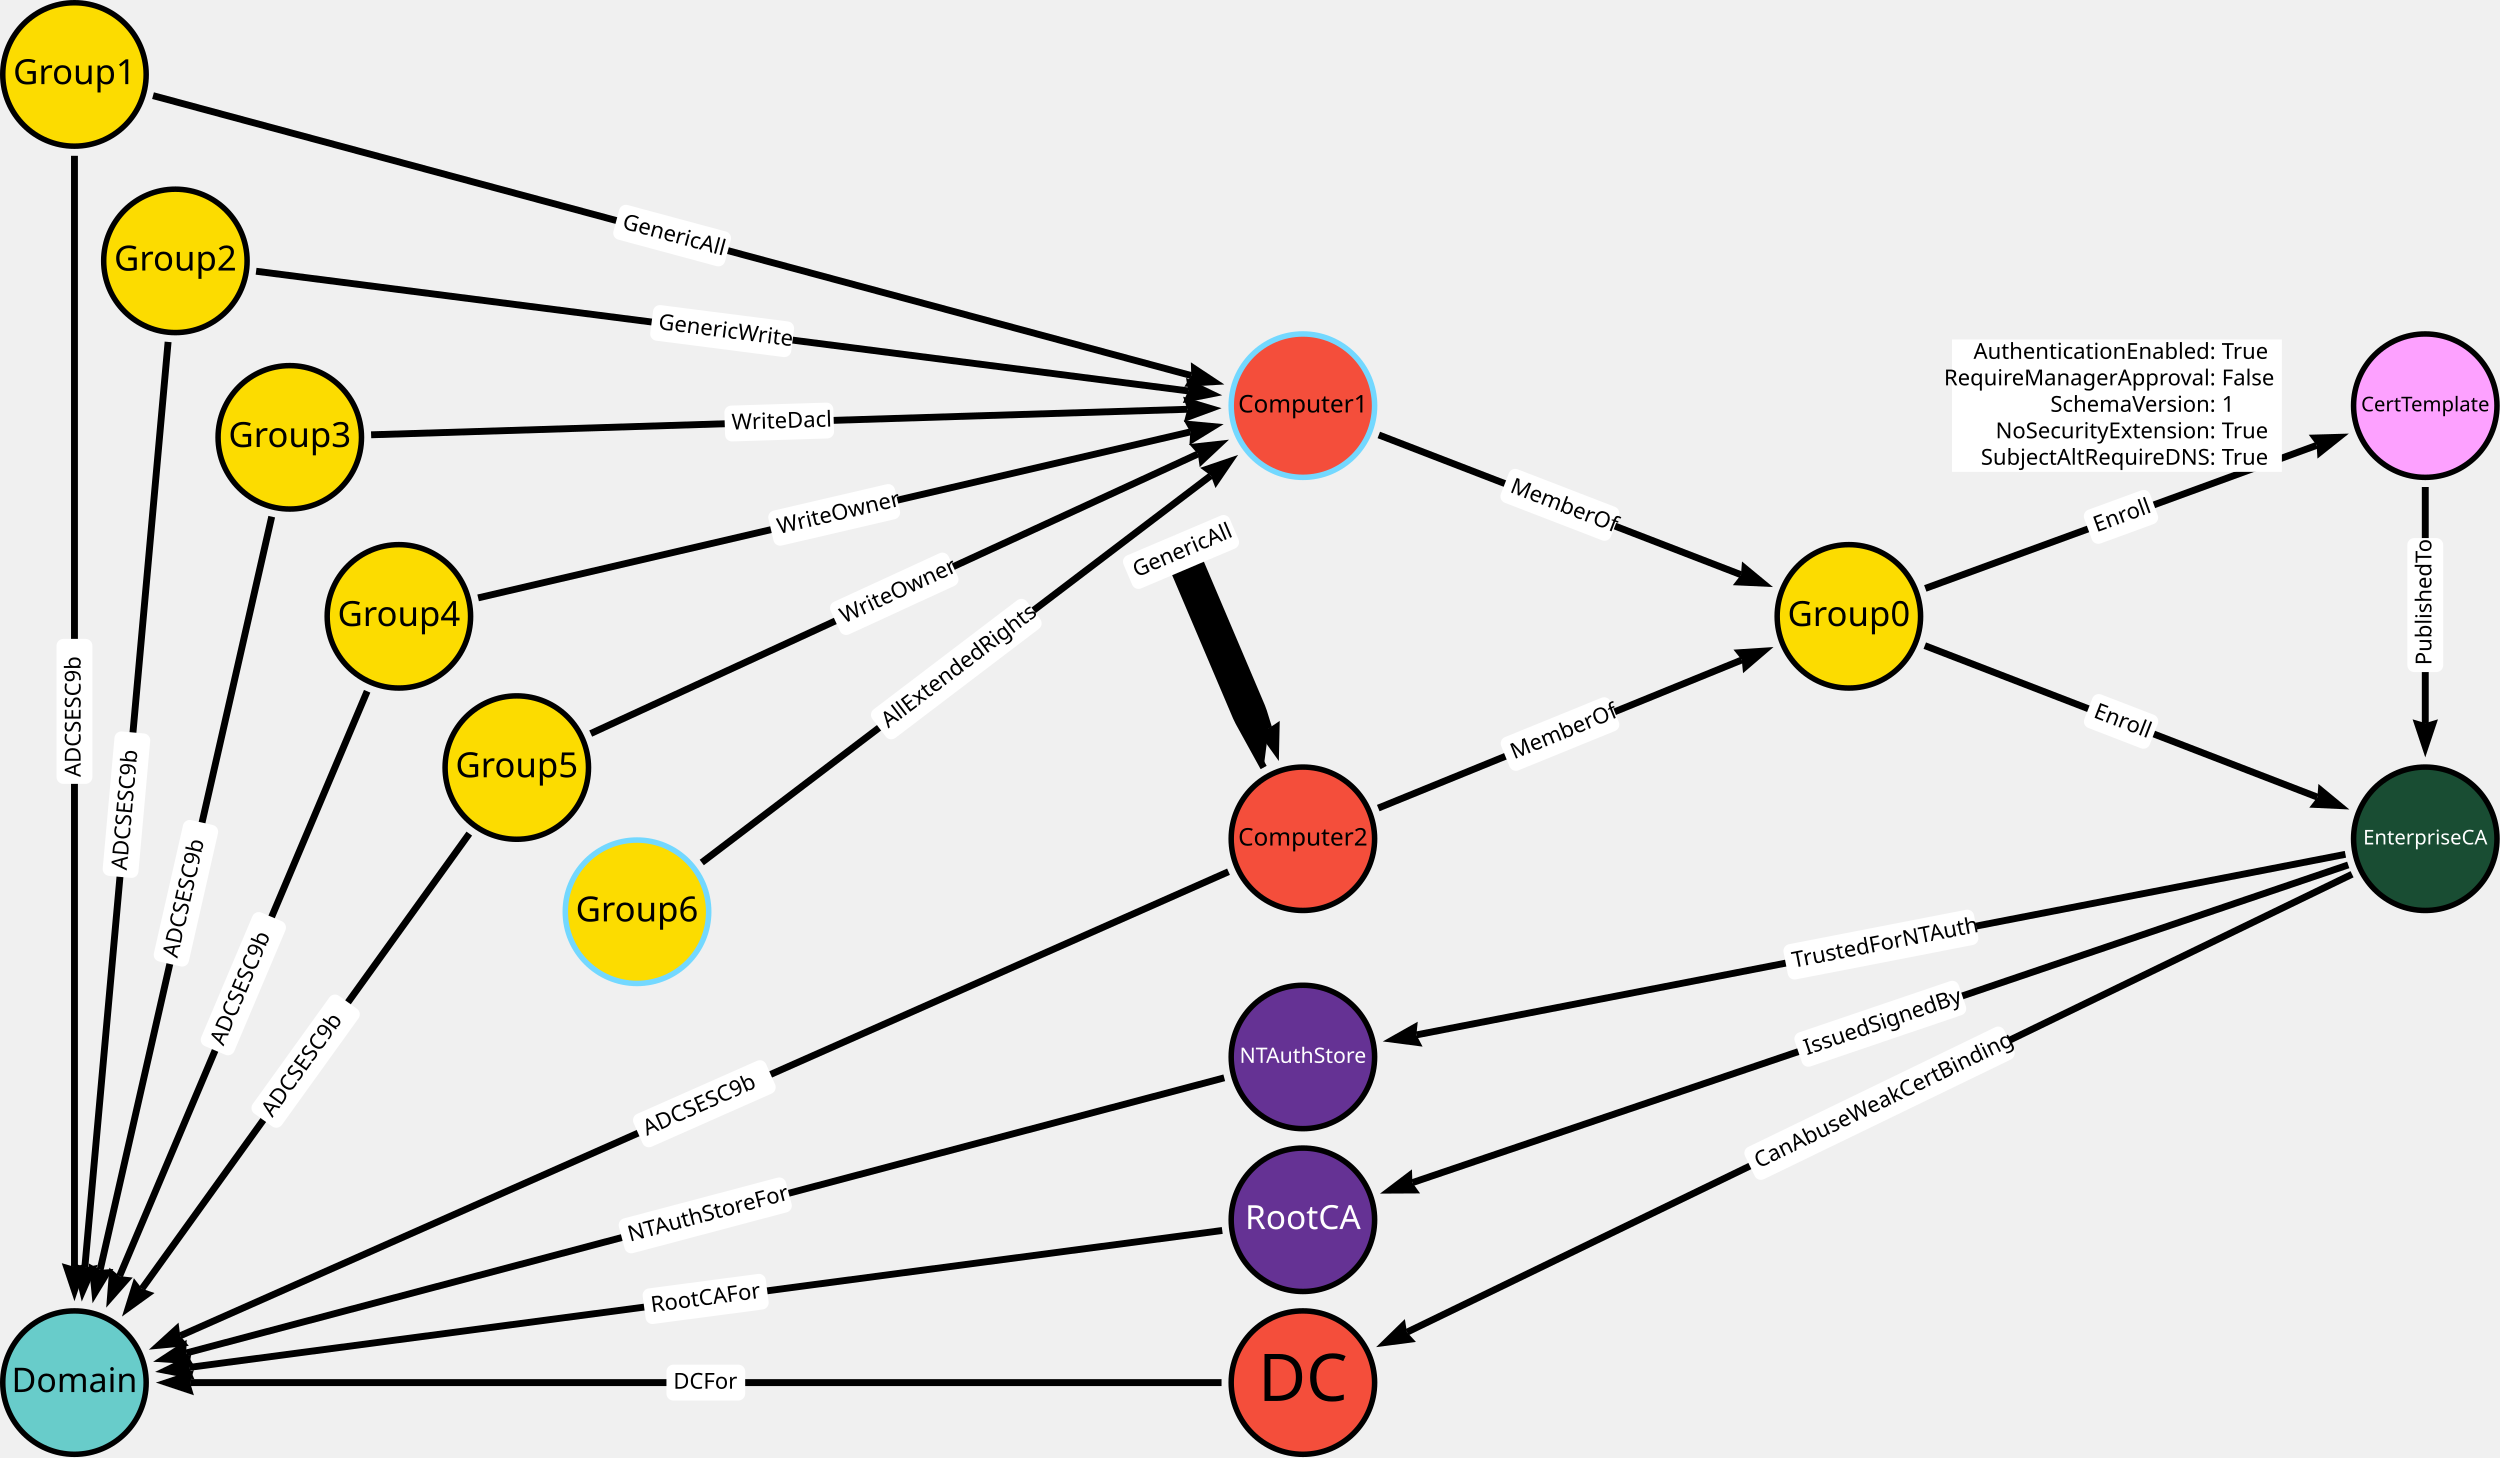
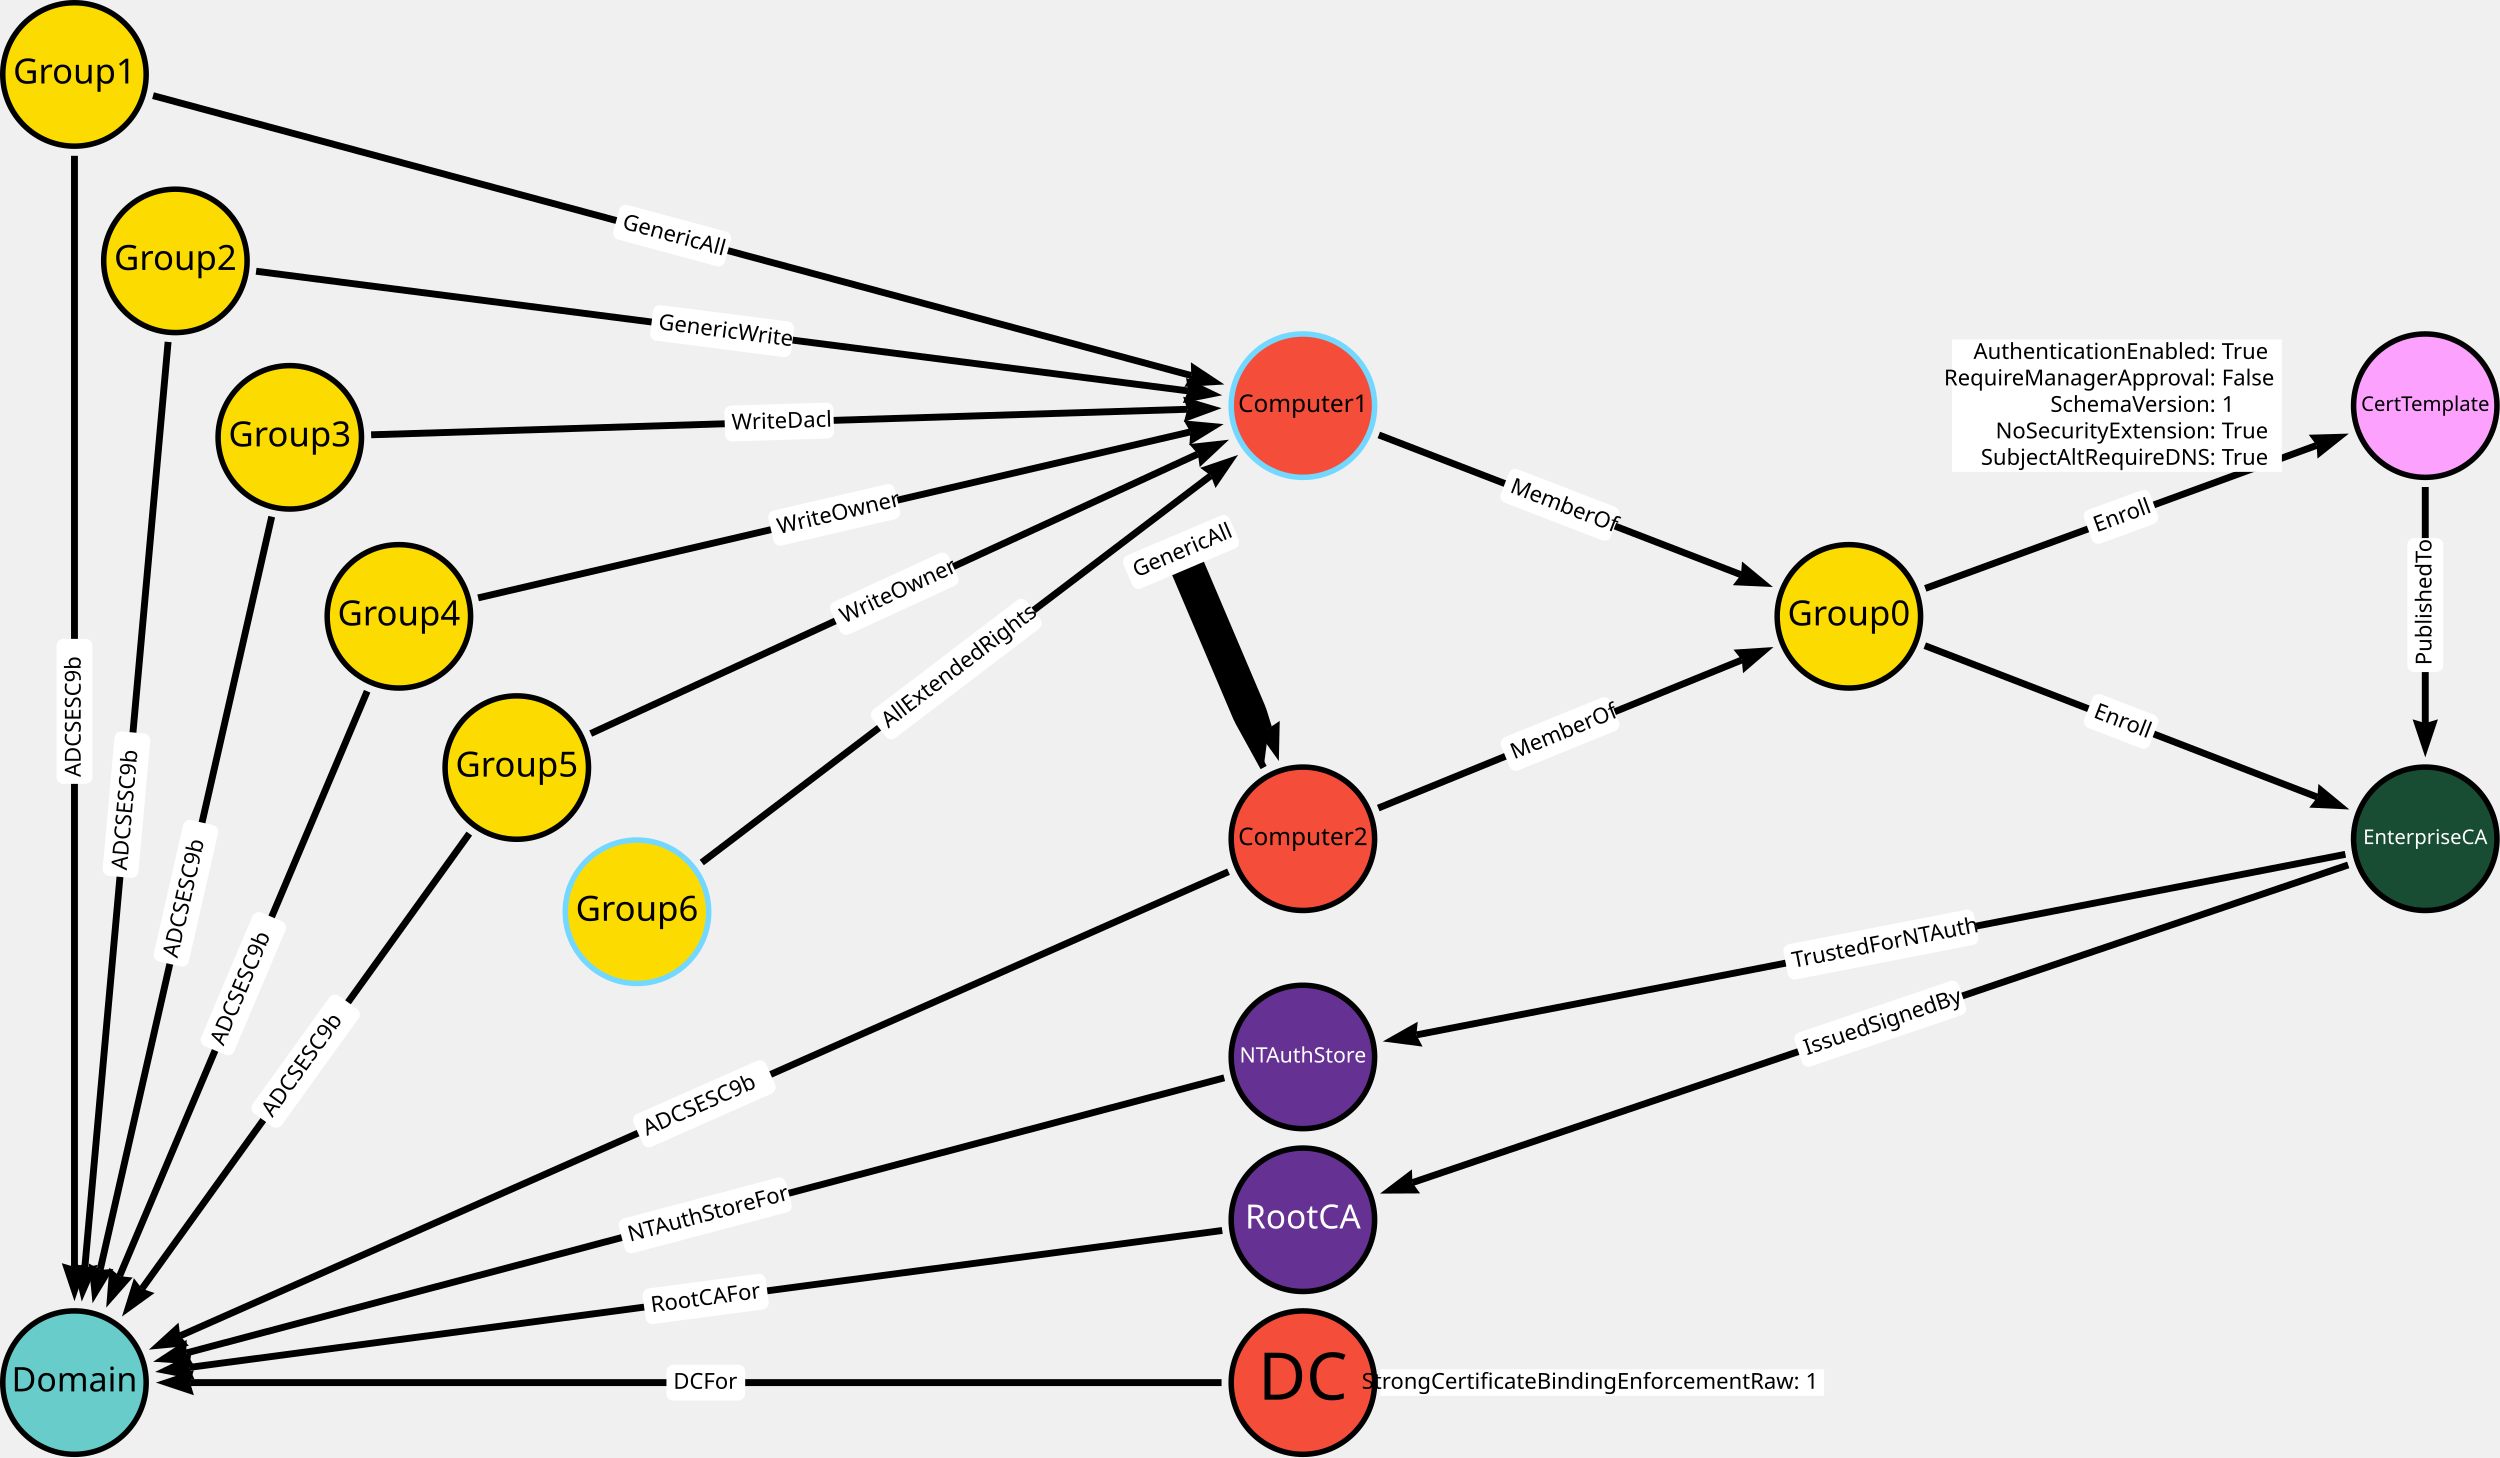
<svg xmlns="http://www.w3.org/2000/svg" width="1813" height="1057" viewBox="0 0 1813 1057">
  <defs>
    <style type="text/css" />
  </defs>
  <g transform="translate(-21 4) scale(1)">
    <g class="relationship">
      <g transform="translate(965.8631 880.5868) rotate(172.4499)" stroke-width="5" stroke="#000000">
        <path d="M 59 0 L 814.792 0" />
        <polygon points="-24.862,0 -27.625,9.208 0,0 -27.625,-9.208" fill="#000000" transform="translate(839.654 0) rotate(0)" stroke="none" />
      </g>
      <g transform="translate(532.7548 937.9917) rotate(352.4499) translate(0 -13)">
        <g transform="translate(0 0)">
          <g transform="translate(-45.01172 0)" fill="#ffffff" stroke="#000000" stroke-width="0">
            <rect x="0" y="0" width="90.023" height="26" rx="5" ry="5" stroke="none" />
-             <text xml:space="preserve" x="5" y="17.457" stroke="none" text-anchor="left" font-family="sans-serif" font-size="16" font-weight="normal" fill="#000000">RootCAFor</text>
+             <text xml:space="preserve" x="5" y="17.5" stroke="none" text-anchor="left" font-family="sans-serif" font-size="16" font-weight="normal" fill="#000000">RootCAFor</text>
          </g>
        </g>
      </g>
    </g>
    <g class="relationship">
      <g transform="translate(1779.812 604.2769) rotate(161.2493)" stroke-width="5" stroke="#000000">
        <path d="M 59 0 L 775.708 0" />
        <polygon points="-24.862,0 -27.625,9.208 0,0 -27.625,-9.208" fill="#000000" transform="translate(800.5698 0) rotate(0)" stroke="none" />
      </g>
      <g transform="translate(1384.609 738.4359) rotate(341.2493) translate(0 -13)">
        <g transform="translate(0 0)">
          <g transform="translate(-62.81641 0)" fill="#ffffff" stroke="#000000" stroke-width="0">
            <rect x="0" y="0" width="125.633" height="26" rx="5" ry="5" stroke="none" />
-             <text xml:space="preserve" x="5" y="17.457" stroke="none" text-anchor="left" font-family="sans-serif" font-size="16" font-weight="normal" fill="#000000">IssuedSignedBy</text>
+             <text xml:space="preserve" x="5" y="17.5" stroke="none" text-anchor="left" font-family="sans-serif" font-size="16" font-weight="normal" fill="#000000">IssuedSignedBy</text>
          </g>
        </g>
      </g>
    </g>
    <g class="relationship">
      <g transform="translate(965.8631 762.5103) rotate(165.1533)" stroke-width="5" stroke="#000000">
        <path d="M 59 0 L 837.77 0" />
        <polygon points="-24.862,0 -27.625,9.208 0,0 -27.625,-9.208" fill="#000000" transform="translate(862.6319 0) rotate(0)" stroke="none" />
      </g>
      <g transform="translate(532.4476 877.4016) rotate(345.1533) translate(0 -13)">
        <g transform="translate(0 0)">
-           <g transform="translate(-62.65234 0)" fill="#ffffff" stroke="#000000" stroke-width="0">
-             <rect x="0" y="0" width="125.305" height="26" rx="5" ry="5" stroke="none" />
-             <text xml:space="preserve" x="5" y="17.457" stroke="none" text-anchor="left" font-family="sans-serif" font-size="16" font-weight="normal" fill="#000000">NTAuthStoreFor</text>
+           <g transform="translate(-62.64844 0)" fill="#ffffff" stroke="#000000" stroke-width="0">
+             <rect x="0" y="0" width="125.297" height="26" rx="5" ry="5" stroke="none" />
+             <text xml:space="preserve" x="5" y="17.5" stroke="none" text-anchor="left" font-family="sans-serif" font-size="16" font-weight="normal" fill="#000000">NTAuthStoreFor</text>
          </g>
        </g>
      </g>
    </g>
    <g class="relationship">
      <g transform="translate(1779.812 604.2769) rotate(168.9988)" stroke-width="5" stroke="#000000">
        <path d="M 59 0 L 745.325 0" />
        <polygon points="-24.862,0 -27.625,9.208 0,0 -27.625,-9.208" fill="#000000" transform="translate(770.1869 0) rotate(0)" stroke="none" />
      </g>
      <g transform="translate(1385.04 681.0214) rotate(348.9988) translate(0 -13)">
        <g transform="translate(0 0)">
-           <g transform="translate(-70.35938 0)" fill="#ffffff" stroke="#000000" stroke-width="0">
-             <rect x="0" y="0" width="140.719" height="26" rx="5" ry="5" stroke="none" />
-             <text xml:space="preserve" x="5" y="17.457" stroke="none" text-anchor="left" font-family="sans-serif" font-size="16" font-weight="normal" fill="#000000">TrustedForNTAuth</text>
-           </g>
-         </g>
-       </g>
-     </g>
-     <g class="relationship">
-       <g transform="translate(1779.812 604.2769) rotate(154.1482)" stroke-width="5" stroke="#000000">
-         <path d="M 59 0 L 820.601 0" />
-         <polygon points="-24.862,0 -27.625,9.208 0,0 -27.625,-9.208" fill="#000000" transform="translate(845.4632 0) rotate(0)" stroke="none" />
-       </g>
-       <g transform="translate(1384.025 796.0496) rotate(334.1482) translate(0 -13)">
-         <g transform="translate(0 0)">
-           <g transform="translate(-104.4688 0)" fill="#ffffff" stroke="#000000" stroke-width="0">
-             <rect x="0" y="0" width="208.938" height="26" rx="5" ry="5" stroke="none" />
-             <text xml:space="preserve" x="5" y="17.457" stroke="none" text-anchor="left" font-family="sans-serif" font-size="16" font-weight="normal" fill="#000000">CanAbuseWeakCertBinding</text>
+           <g transform="translate(-70.35156 0)" fill="#ffffff" stroke="#000000" stroke-width="0">
+             <rect x="0" y="0" width="140.703" height="26" rx="5" ry="5" stroke="none" />
+             <text xml:space="preserve" x="5" y="17.5" stroke="none" text-anchor="left" font-family="sans-serif" font-size="16" font-weight="normal" fill="#000000">TrustedForNTAuth</text>
          </g>
        </g>
      </g>
    </g>
    <g class="relationship">
      <g transform="translate(965.8631 998.6633) rotate(180)" stroke-width="5" stroke="#000000">
        <path d="M 59 0 L 807.001 0" />
        <polygon points="-24.862,0 -27.625,9.208 0,0 -27.625,-9.208" fill="#000000" transform="translate(831.8631 0) rotate(0)" stroke="none" />
      </g>
      <g transform="translate(532.8626 998.6633) rotate(360) translate(0 -13)">
        <g transform="translate(0 0)">
          <g transform="translate(-28.55469 0)" fill="#ffffff" stroke="#000000" stroke-width="0">
            <rect x="0" y="0" width="57.109" height="26" rx="5" ry="5" stroke="none" />
-             <text xml:space="preserve" x="5" y="17.457" stroke="none" text-anchor="left" font-family="sans-serif" font-size="16" font-weight="normal" fill="#000000">DCFor</text>
+             <text xml:space="preserve" x="5" y="17.5" stroke="none" text-anchor="left" font-family="sans-serif" font-size="16" font-weight="normal" fill="#000000">DCFor</text>
          </g>
        </g>
      </g>
    </g>
    <g class="relationship">
      <g transform="translate(1779.812 290.1855) rotate(90)" stroke-width="5" stroke="#000000">
        <path d="M 59 0 L 230.229 0" />
        <polygon points="-24.862,0 -27.625,9.208 0,0 -27.625,-9.208" fill="#000000" transform="translate(255.0914 0) rotate(0)" stroke="none" />
      </g>
      <g transform="translate(1779.812 434.8001) rotate(270) translate(0 -13)">
        <g transform="translate(0 0)">
          <g transform="translate(-48.58594 0)" fill="#ffffff" stroke="#000000" stroke-width="0">
            <rect x="0" y="0" width="97.172" height="26" rx="5" ry="5" stroke="none" />
-             <text xml:space="preserve" x="5" y="17.457" stroke="none" text-anchor="left" font-family="sans-serif" font-size="16" font-weight="normal" fill="#000000">PublishedTo</text>
+             <text xml:space="preserve" x="5" y="17.5" stroke="none" text-anchor="left" font-family="sans-serif" font-size="16" font-weight="normal" fill="#000000">PublishedTo</text>
          </g>
        </g>
      </g>
    </g>
    <g class="relationship">
      <g transform="translate(75 50) rotate(15.08874)" stroke-width="5" stroke="#000000">
        <path d="M 59 0 L 838.811 0" />
        <polygon points="-24.862,0 -27.625,9.208 0,0 -27.625,-9.208" fill="#000000" transform="translate(863.6733 0) rotate(0)" stroke="none" />
      </g>
      <g transform="translate(508.429 166.8567) rotate(15.08874) translate(0 -13)">
        <g transform="translate(0 0)">
          <g transform="translate(-41.90234 0)" fill="#ffffff" stroke="#000000" stroke-width="0">
            <rect x="0" y="0" width="83.805" height="26" rx="5" ry="5" stroke="none" />
-             <text xml:space="preserve" x="5" y="17.457" stroke="none" text-anchor="left" font-family="sans-serif" font-size="16" font-weight="normal" fill="#000000">GenericAll</text>
+             <text xml:space="preserve" x="5" y="17.5" stroke="none" text-anchor="left" font-family="sans-serif" font-size="16" font-weight="normal" fill="#000000">GenericAll</text>
          </g>
        </g>
      </g>
    </g>
    <g class="relationship">
      <g transform="translate(75 50) rotate(90)" stroke-width="5" stroke="#000000">
        <path d="M 59 0 L 864.801 0" />
        <polygon points="-24.862,0 -27.625,9.208 0,0 -27.625,-9.208" fill="#000000" transform="translate(889.6633 0) rotate(0)" stroke="none" />
      </g>
      <g transform="translate(75 511.9006) rotate(270) translate(0 -13)">
        <g transform="translate(0 0)">
          <g transform="translate(-52.57422 0)" fill="#ffffff" stroke="#000000" stroke-width="0">
            <rect x="0" y="0" width="105.148" height="26" rx="5" ry="5" stroke="none" />
-             <text xml:space="preserve" x="5" y="17.457" stroke="none" text-anchor="left" font-family="sans-serif" font-size="16" font-weight="normal" fill="#000000">ADCSESC9b</text>
+             <text xml:space="preserve" x="5" y="17.5" stroke="none" text-anchor="left" font-family="sans-serif" font-size="16" font-weight="normal" fill="#000000">ADCSESC9b</text>
          </g>
        </g>
      </g>
    </g>
    <g class="relationship">
      <g transform="translate(148.1919 185.192) rotate(95.14133)" stroke-width="5" stroke="#000000">
        <path d="M 59 0 L 732.895 0" />
        <polygon points="-24.862,0 -27.625,9.208 0,0 -27.625,-9.208" fill="#000000" transform="translate(757.7574 0) rotate(0)" stroke="none" />
      </g>
      <g transform="translate(112.7099 579.5466) rotate(275.1413) translate(0 -13)">
        <g transform="translate(0 0)">
          <g transform="translate(-52.57422 0)" fill="#ffffff" stroke="#000000" stroke-width="0">
            <rect x="0" y="0" width="105.148" height="26" rx="5" ry="5" stroke="none" />
-             <text xml:space="preserve" x="5" y="17.457" stroke="none" text-anchor="left" font-family="sans-serif" font-size="16" font-weight="normal" fill="#000000">ADCSESC9b</text>
+             <text xml:space="preserve" x="5" y="17.5" stroke="none" text-anchor="left" font-family="sans-serif" font-size="16" font-weight="normal" fill="#000000">ADCSESC9b</text>
          </g>
        </g>
      </g>
    </g>
    <g class="relationship">
      <g transform="translate(148.1919 185.192) rotate(7.317052)" stroke-width="5" stroke="#000000">
        <path d="M 59 0 L 740.522 0" />
        <polygon points="-24.862,0 -27.625,9.208 0,0 -27.625,-9.208" fill="#000000" transform="translate(765.3845 0) rotate(0)" stroke="none" />
      </g>
      <g transform="translate(544.6977 236.1055) rotate(7.317052) translate(0 -13)">
        <g transform="translate(0 0)">
-           <g transform="translate(-51.53516 0)" fill="#ffffff" stroke="#000000" stroke-width="0">
-             <rect x="0" y="0" width="103.07" height="26" rx="5" ry="5" stroke="none" />
-             <text xml:space="preserve" x="5" y="17.457" stroke="none" text-anchor="left" font-family="sans-serif" font-size="16" font-weight="normal" fill="#000000">GenericWrite</text>
+           <g transform="translate(-51.53125 0)" fill="#ffffff" stroke="#000000" stroke-width="0">
+             <rect x="0" y="0" width="103.062" height="26" rx="5" ry="5" stroke="none" />
+             <text xml:space="preserve" x="5" y="17.5" stroke="none" text-anchor="left" font-family="sans-serif" font-size="16" font-weight="normal" fill="#000000">GenericWrite</text>
          </g>
        </g>
      </g>
    </g>
    <g class="relationship">
      <g transform="translate(482.9462 657.1985) rotate(-37.23455)" stroke-width="5" stroke="#000000">
        <path d="M 59 0 L 522.691 0" />
        <polygon points="-24.862,0 -27.625,9.208 0,0 -27.625,-9.208" fill="#000000" transform="translate(547.5536 0) rotate(0)" stroke="none" />
      </g>
      <g transform="translate(714.5075 481.2138) rotate(-37.23455) translate(0 -13)">
        <g transform="translate(0 0)">
          <g transform="translate(-70.37109 0)" fill="#ffffff" stroke="#000000" stroke-width="0">
            <rect x="0" y="0" width="140.742" height="26" rx="5" ry="5" stroke="none" />
-             <text xml:space="preserve" x="5" y="17.457" stroke="none" text-anchor="left" font-family="sans-serif" font-size="16" font-weight="normal" fill="#000000">AllExtendedRights</text>
+             <text xml:space="preserve" x="5" y="17.5" stroke="none" text-anchor="left" font-family="sans-serif" font-size="16" font-weight="normal" fill="#000000">AllExtendedRights</text>
          </g>
        </g>
      </g>
    </g>
    <g class="relationship">
      <g transform="translate(231.1524 313.1547) rotate(-1.790649)" stroke-width="5" stroke="#000000">
        <path d="M 59 0 L 651.207 0" />
        <polygon points="-24.862,0 -27.625,9.208 0,0 -27.625,-9.208" fill="#000000" transform="translate(676.0696 0) rotate(0)" stroke="none" />
      </g>
      <g transform="translate(586.0828 302.0585) rotate(-1.790649) translate(0 -13)">
        <g transform="translate(0 0)">
-           <g transform="translate(-39.52734 0)" fill="#ffffff" stroke="#000000" stroke-width="0">
-             <rect x="0" y="0" width="79.055" height="26" rx="5" ry="5" stroke="none" />
-             <text xml:space="preserve" x="5" y="17.457" stroke="none" text-anchor="left" font-family="sans-serif" font-size="16" font-weight="normal" fill="#000000">WriteDacl</text>
+           <g transform="translate(-39.52344 0)" fill="#ffffff" stroke="#000000" stroke-width="0">
+             <rect x="0" y="0" width="79.047" height="26" rx="5" ry="5" stroke="none" />
+             <text xml:space="preserve" x="5" y="17.5" stroke="none" text-anchor="left" font-family="sans-serif" font-size="16" font-weight="normal" fill="#000000">WriteDacl</text>
          </g>
        </g>
      </g>
    </g>
    <g class="relationship">
      <g transform="translate(231.1524 313.1547) rotate(102.8325)" stroke-width="5" stroke="#000000">
        <path d="M 59 0 L 619.207 0" />
        <polygon points="-24.862,0 -27.625,9.208 0,0 -27.625,-9.208" fill="#000000" transform="translate(644.0688 0) rotate(0)" stroke="none" />
      </g>
      <g transform="translate(155.8372 643.7884) rotate(282.8325) translate(0 -13)">
        <g transform="translate(0 0)">
          <g transform="translate(-52.57422 0)" fill="#ffffff" stroke="#000000" stroke-width="0">
            <rect x="0" y="0" width="105.148" height="26" rx="5" ry="5" stroke="none" />
-             <text xml:space="preserve" x="5" y="17.457" stroke="none" text-anchor="left" font-family="sans-serif" font-size="16" font-weight="normal" fill="#000000">ADCSESC9b</text>
+             <text xml:space="preserve" x="5" y="17.5" stroke="none" text-anchor="left" font-family="sans-serif" font-size="16" font-weight="normal" fill="#000000">ADCSESC9b</text>
          </g>
        </g>
      </g>
    </g>
    <g class="relationship">
      <g transform="translate(310.2718 442.9733) rotate(112.9472)" stroke-width="5" stroke="#000000">
        <path d="M 59 0 L 519.582 0" />
        <polygon points="-24.862,0 -27.625,9.208 0,0 -27.625,-9.208" fill="#000000" transform="translate(544.4437 0) rotate(0)" stroke="none" />
      </g>
      <g transform="translate(197.4825 709.371) rotate(292.9472) translate(0 -13)">
        <g transform="translate(0 0)">
          <g transform="translate(-52.57422 0)" fill="#ffffff" stroke="#000000" stroke-width="0">
            <rect x="0" y="0" width="105.148" height="26" rx="5" ry="5" stroke="none" />
-             <text xml:space="preserve" x="5" y="17.457" stroke="none" text-anchor="left" font-family="sans-serif" font-size="16" font-weight="normal" fill="#000000">ADCSESC9b</text>
+             <text xml:space="preserve" x="5" y="17.5" stroke="none" text-anchor="left" font-family="sans-serif" font-size="16" font-weight="normal" fill="#000000">ADCSESC9b</text>
          </g>
        </g>
      </g>
    </g>
    <g class="relationship">
      <g transform="translate(310.2718 442.9733) rotate(-13.11881)" stroke-width="5" stroke="#000000">
        <path d="M 59 0 L 589.298 0" />
        <polygon points="-24.862,0 -27.625,9.208 0,0 -27.625,-9.208" fill="#000000" transform="translate(614.1598 0) rotate(0)" stroke="none" />
      </g>
      <g transform="translate(625.9608 369.4009) rotate(-13.11881) translate(0 -13)">
        <g transform="translate(0 0)">
-           <g transform="translate(-47.08594 0)" fill="#ffffff" stroke="#000000" stroke-width="0">
-             <rect x="0" y="0" width="94.172" height="26" rx="5" ry="5" stroke="none" />
-             <text xml:space="preserve" x="5" y="17.457" stroke="none" text-anchor="left" font-family="sans-serif" font-size="16" font-weight="normal" fill="#000000">WriteOwner</text>
+           <g transform="translate(-47.08203 0)" fill="#ffffff" stroke="#000000" stroke-width="0">
+             <rect x="0" y="0" width="94.164" height="26" rx="5" ry="5" stroke="none" />
+             <text xml:space="preserve" x="5" y="17.5" stroke="none" text-anchor="left" font-family="sans-serif" font-size="16" font-weight="normal" fill="#000000">WriteOwner</text>
          </g>
        </g>
      </g>
    </g>
    <g class="relationship">
      <g transform="translate(395.7802 552.6386) rotate(125.7236)" stroke-width="5" stroke="#000000">
        <path d="M 59 0 L 465.536 0" />
        <polygon points="-24.862,0 -27.625,9.208 0,0 -27.625,-9.208" fill="#000000" transform="translate(490.3979 0) rotate(0)" stroke="none" />
      </g>
      <g transform="translate(242.6483 765.5589) rotate(305.7236) translate(0 -13)">
        <g transform="translate(0 0)">
          <g transform="translate(-52.57422 0)" fill="#ffffff" stroke="#000000" stroke-width="0">
            <rect x="0" y="0" width="105.148" height="26" rx="5" ry="5" stroke="none" />
-             <text xml:space="preserve" x="5" y="17.457" stroke="none" text-anchor="left" font-family="sans-serif" font-size="16" font-weight="normal" fill="#000000">ADCSESC9b</text>
+             <text xml:space="preserve" x="5" y="17.5" stroke="none" text-anchor="left" font-family="sans-serif" font-size="16" font-weight="normal" fill="#000000">ADCSESC9b</text>
          </g>
        </g>
      </g>
    </g>
    <g class="relationship">
      <g transform="translate(395.7802 552.6386) rotate(-24.72026)" stroke-width="5" stroke="#000000">
        <path d="M 59 0 L 543.733 0" />
        <polygon points="-24.862,0 -27.625,9.208 0,0 -27.625,-9.208" fill="#000000" transform="translate(568.5955 0) rotate(0)" stroke="none" />
      </g>
      <g transform="translate(669.5297 426.6106) rotate(-24.72026) translate(0 -13)">
        <g transform="translate(0 0)">
-           <g transform="translate(-47.08594 0)" fill="#ffffff" stroke="#000000" stroke-width="0">
-             <rect x="0" y="0" width="94.172" height="26" rx="5" ry="5" stroke="none" />
-             <text xml:space="preserve" x="5" y="17.457" stroke="none" text-anchor="left" font-family="sans-serif" font-size="16" font-weight="normal" fill="#000000">WriteOwner</text>
+           <g transform="translate(-47.08203 0)" fill="#ffffff" stroke="#000000" stroke-width="0">
+             <rect x="0" y="0" width="94.164" height="26" rx="5" ry="5" stroke="none" />
+             <text xml:space="preserve" x="5" y="17.5" stroke="none" text-anchor="left" font-family="sans-serif" font-size="16" font-weight="normal" fill="#000000">WriteOwner</text>
          </g>
        </g>
      </g>
    </g>
    <g class="relationship">
      <g transform="translate(965.8631 604.2769) rotate(-113.0224)" stroke-width="5" stroke="#000000">
        <path d="M 58.695 -5.99 L 95.969 -9.793 A 40 40 0 0 1 100.03 -10 L 118 -10 L 226 -10 A 10 10 0 0 1 236 -1.7763568394002505e-15 L 236 0 L 236 1.7763568394002505e-15 A 10 10 0 0 1 226 10 L 118 10 L 100.03 10 A 40 40 0 0 0 95.969 9.793 L 83.429 8.514 L 83.429 8.514" />
        <polygon points="-24.862,0 -27.625,9.208 0,0 -27.625,-9.208" fill="#000000" transform="rotate(185.8267) translate(-59 0)" stroke="none" />
      </g>
      <g transform="translate(877.4767 396.2773) rotate(-23.02236) translate(0 -13)">
        <g transform="translate(0 0)">
          <g transform="translate(-41.90234 0)" fill="#ffffff" stroke="#000000" stroke-width="0">
            <rect x="0" y="0" width="83.805" height="26" rx="5" ry="5" stroke="none" />
-             <text xml:space="preserve" x="5" y="17.457" stroke="none" text-anchor="left" font-family="sans-serif" font-size="16" font-weight="normal" fill="#000000">GenericAll</text>
+             <text xml:space="preserve" x="5" y="17.5" stroke="none" text-anchor="left" font-family="sans-serif" font-size="16" font-weight="normal" fill="#000000">GenericAll</text>
          </g>
        </g>
      </g>
    </g>
    <g class="relationship">
      <g transform="translate(965.8631 604.2769) rotate(156.121)" stroke-width="5" stroke="#000000">
        <path d="M 59 0 L 890.395 0" />
        <polygon points="-24.862,0 -27.625,9.208 0,0 -27.625,-9.208" fill="#000000" transform="translate(915.2575 0) rotate(0)" stroke="none" />
      </g>
      <g transform="translate(531.7985 796.4379) rotate(336.121) translate(0 -13)">
        <g transform="translate(0 0)">
          <g transform="translate(-52.57422 0)" fill="#ffffff" stroke="#000000" stroke-width="0">
            <rect x="0" y="0" width="105.148" height="26" rx="5" ry="5" stroke="none" />
-             <text xml:space="preserve" x="5" y="17.457" stroke="none" text-anchor="left" font-family="sans-serif" font-size="16" font-weight="normal" fill="#000000">ADCSESC9b</text>
+             <text xml:space="preserve" x="5" y="17.5" stroke="none" text-anchor="left" font-family="sans-serif" font-size="16" font-weight="normal" fill="#000000">ADCSESC9b</text>
          </g>
        </g>
      </g>
    </g>
    <g class="relationship">
      <g transform="translate(965.8631 290.1855) rotate(21.10089)" stroke-width="5" stroke="#000000">
        <path d="M 59 0 L 340.535 0" />
        <polygon points="-24.862,0 -27.625,9.208 0,0 -27.625,-9.208" fill="#000000" transform="translate(365.3972 0) rotate(0)" stroke="none" />
      </g>
      <g transform="translate(1152.236 362.104) rotate(21.10089) translate(0 -13)">
        <g transform="translate(0 0)">
          <g transform="translate(-42.78516 0)" fill="#ffffff" stroke="#000000" stroke-width="0">
            <rect x="0" y="0" width="85.57" height="26" rx="5" ry="5" stroke="none" />
-             <text xml:space="preserve" x="5" y="17.457" stroke="none" text-anchor="left" font-family="sans-serif" font-size="16" font-weight="normal" fill="#000000">MemberOf</text>
+             <text xml:space="preserve" x="5" y="17.5" stroke="none" text-anchor="left" font-family="sans-serif" font-size="16" font-weight="normal" fill="#000000">MemberOf</text>
          </g>
        </g>
      </g>
    </g>
    <g class="relationship">
      <g transform="translate(965.8631 604.2769) rotate(-22.16567)" stroke-width="5" stroke="#000000">
        <path d="M 59 0 L 343.675 0" />
        <polygon points="-24.862,0 -27.625,9.208 0,0 -27.625,-9.208" fill="#000000" transform="translate(368.5368 0) rotate(0)" stroke="none" />
      </g>
      <g transform="translate(1152.321 528.3151) rotate(-22.16567) translate(0 -13)">
        <g transform="translate(0 0)">
          <g transform="translate(-42.78516 0)" fill="#ffffff" stroke="#000000" stroke-width="0">
            <rect x="0" y="0" width="85.57" height="26" rx="5" ry="5" stroke="none" />
-             <text xml:space="preserve" x="5" y="17.457" stroke="none" text-anchor="left" font-family="sans-serif" font-size="16" font-weight="normal" fill="#000000">MemberOf</text>
+             <text xml:space="preserve" x="5" y="17.5" stroke="none" text-anchor="left" font-family="sans-serif" font-size="16" font-weight="normal" fill="#000000">MemberOf</text>
          </g>
        </g>
      </g>
    </g>
    <g class="relationship">
      <g transform="translate(1361.804 442.9733) rotate(-20.07804)" stroke-width="5" stroke="#000000">
        <path d="M 59 0 L 361.194 0" />
        <polygon points="-24.862,0 -27.625,9.208 0,0 -27.625,-9.208" fill="#000000" transform="translate(386.0565 0) rotate(0)" stroke="none" />
      </g>
      <g transform="translate(1559.132 370.847) rotate(-20.07804) translate(0 -13)">
        <g transform="translate(0 0)">
          <g transform="translate(-25.45312 0)" fill="#ffffff" stroke="#000000" stroke-width="0">
            <rect x="0" y="0" width="50.906" height="26" rx="5" ry="5" stroke="none" />
-             <text xml:space="preserve" x="5" y="17.457" stroke="none" text-anchor="left" font-family="sans-serif" font-size="16" font-weight="normal" fill="#000000">Enroll</text>
+             <text xml:space="preserve" x="5" y="17.5" stroke="none" text-anchor="left" font-family="sans-serif" font-size="16" font-weight="normal" fill="#000000">Enroll</text>
          </g>
        </g>
      </g>
    </g>
    <g class="relationship">
      <g transform="translate(1361.804 442.9733) rotate(21.10089)" stroke-width="5" stroke="#000000">
        <path d="M 59 0 L 364.189 0" />
        <polygon points="-24.862,0 -27.625,9.208 0,0 -27.625,-9.208" fill="#000000" transform="translate(389.0514 0) rotate(0)" stroke="none" />
      </g>
      <g transform="translate(1559.21 519.1497) rotate(21.10089) translate(0 -13)">
        <g transform="translate(0 0)">
          <g transform="translate(-25.45312 0)" fill="#ffffff" stroke="#000000" stroke-width="0">
            <rect x="0" y="0" width="50.906" height="26" rx="5" ry="5" stroke="none" />
-             <text xml:space="preserve" x="5" y="17.457" stroke="none" text-anchor="left" font-family="sans-serif" font-size="16" font-weight="normal" fill="#000000">Enroll</text>
+             <text xml:space="preserve" x="5" y="17.5" stroke="none" text-anchor="left" font-family="sans-serif" font-size="16" font-weight="normal" fill="#000000">Enroll</text>
          </g>
        </g>
      </g>
    </g>
    <g class="node">
      <g fill="#68ccca" stroke="#000000" stroke-width="4">
        <circle cx="75" cy="998.663" r="52" />
      </g>
      <g transform="translate(75 998.6633)">
        <g transform="scale(0.492188) translate(0 0)">
          <g transform="translate(0 0)">
            <g font-family="sans-serif" font-size="50" font-weight="normal" fill="#000000" text-anchor="middle">
-               <text xml:space="preserve" x="0" y="13.928" stroke="none">Domain</text>
+               <text xml:space="preserve" x="0" y="13" stroke="none">Domain</text>
            </g>
          </g>
        </g>
      </g>
    </g>
    <g class="node">
      <g fill="#653294" stroke="#000000" stroke-width="4">
        <circle cx="965.863" cy="762.51" r="52" />
      </g>
      <g transform="translate(965.8631 762.5103)">
        <g transform="scale(0.3085944) translate(0 0)">
          <g transform="translate(0 0)">
            <g font-family="sans-serif" font-size="50" font-weight="normal" fill="#ffffff" text-anchor="middle">
-               <text xml:space="preserve" x="0" y="13.928" stroke="none">NTAuthStore</text>
+               <text xml:space="preserve" x="0" y="13" stroke="none">NTAuthStore</text>
            </g>
          </g>
        </g>
      </g>
    </g>
    <g class="node">
      <g fill="#653294" stroke="#000000" stroke-width="4">
        <circle cx="965.863" cy="880.587" r="52" />
      </g>
      <g transform="translate(965.8631 880.5868)">
        <g transform="scale(0.4843755) translate(0 0)">
          <g transform="translate(0 0)">
            <g font-family="sans-serif" font-size="50" font-weight="normal" fill="#ffffff" text-anchor="middle">
-               <text xml:space="preserve" x="0" y="13.928" stroke="none">RootCA</text>
+               <text xml:space="preserve" x="0" y="13" stroke="none">RootCA</text>
            </g>
          </g>
        </g>
      </g>
    </g>
    <g class="node">
      <g fill="#194d33" stroke="#000000" stroke-width="4">
        <circle cx="1779.812" cy="604.277" r="52" />
      </g>
      <g transform="translate(1779.812 604.2769)">
        <g transform="scale(0.2949226) translate(0 0)">
          <g transform="translate(0 0)">
            <g font-family="sans-serif" font-size="50" font-weight="normal" fill="#ffffff" text-anchor="middle">
-               <text xml:space="preserve" x="0" y="13.928" stroke="none">EnterpriseCA</text>
+               <text xml:space="preserve" x="0" y="13" stroke="none">EnterpriseCA</text>
            </g>
          </g>
        </g>
      </g>
    </g>
    <g class="node">
      <g fill="#f44e3b" stroke="#000000" stroke-width="4">
        <circle cx="965.863" cy="998.663" r="52" />
      </g>
      <g transform="translate(965.8631 998.6633)">
        <g transform="scale(0.953125) translate(0 0)">
          <g transform="translate(0 0)">
            <g font-family="sans-serif" font-size="50" font-weight="normal" fill="#000000" text-anchor="middle">
-               <text xml:space="preserve" x="0" y="13.928" stroke="none">DC</text>
+               <text xml:space="preserve" x="0" y="13" stroke="none">DC</text>
+             </g>
+           </g>
+         </g>
+         <g transform="translate(56 -9.6)">
+           <g transform="translate(0 0)">
+             <g transform="translate(0 0)" fill="white">
+               <rect x="0" y="0" width="321.938" height="19.2" rx="0" ry="0" stroke="none" />
+               <g font-family="sans-serif" font-size="16" font-weight="normal" fill="#000000" text-anchor="end">
+                 <text xml:space="preserve" x="304.148" y="14.1" stroke="none">StrongCertificateBindingEnforcementRaw:</text>
+                 <text xml:space="preserve" x="308.594" y="14.1" stroke="none" text-anchor="start">1</text>
+               </g>
            </g>
          </g>
        </g>
      </g>
    </g>
    <g class="node">
      <g fill="#fda1ff" stroke="#000000" stroke-width="4">
        <circle cx="1779.812" cy="290.185" r="52" />
      </g>
      <g transform="translate(1779.812 290.1855)">
        <g transform="scale(0.2949226) translate(0 0)">
          <g transform="translate(0 0)">
            <g font-family="sans-serif" font-size="50" font-weight="normal" fill="#000000" text-anchor="middle">
-               <text xml:space="preserve" x="0" y="13.928" stroke="none">CertTemplate</text>
+               <text xml:space="preserve" x="0" y="13" stroke="none">CertTemplate</text>
            </g>
          </g>
        </g>
        <g transform="translate(-104 -48)">
          <g transform="translate(0 0)">
            <g transform="translate(-239.2344 0)" fill="white">
              <rect x="0" y="0" width="239.234" height="96" rx="0" ry="0" stroke="none" />
              <g font-family="sans-serif" font-size="16" font-weight="normal" fill="#000000" text-anchor="end">
-                 <text xml:space="preserve" x="191.219" y="14.057" stroke="none">AuthenticationEnabled:</text>
-                 <text xml:space="preserve" x="195.664" y="14.057" stroke="none" text-anchor="start">True</text>
-                 <text xml:space="preserve" x="191.219" y="33.257" stroke="none" text-anchor="end">RequireManagerApproval:</text>
-                 <text xml:space="preserve" x="195.664" y="33.257" stroke="none" text-anchor="start">False</text>
-                 <text xml:space="preserve" x="191.219" y="52.457" stroke="none" text-anchor="end">SchemaVersion:</text>
-                 <text xml:space="preserve" x="195.664" y="52.457" stroke="none" text-anchor="start">1</text>
-                 <text xml:space="preserve" x="191.219" y="71.657" stroke="none" text-anchor="end">NoSecurityExtension:</text>
-                 <text xml:space="preserve" x="195.664" y="71.657" stroke="none" text-anchor="start">True</text>
-                 <text xml:space="preserve" x="191.219" y="90.857" stroke="none" text-anchor="end">SubjectAltRequireDNS:</text>
-                 <text xml:space="preserve" x="195.664" y="90.857" stroke="none" text-anchor="start">True</text>
+                 <text xml:space="preserve" x="191.219" y="14.1" stroke="none">AuthenticationEnabled:</text>
+                 <text xml:space="preserve" x="195.664" y="14.1" stroke="none" text-anchor="start">True</text>
+                 <text xml:space="preserve" x="191.219" y="33.3" stroke="none" text-anchor="end">RequireManagerApproval:</text>
+                 <text xml:space="preserve" x="195.664" y="33.3" stroke="none" text-anchor="start">False</text>
+                 <text xml:space="preserve" x="191.219" y="52.5" stroke="none" text-anchor="end">SchemaVersion:</text>
+                 <text xml:space="preserve" x="195.664" y="52.5" stroke="none" text-anchor="start">1</text>
+                 <text xml:space="preserve" x="191.219" y="71.7" stroke="none" text-anchor="end">NoSecurityExtension:</text>
+                 <text xml:space="preserve" x="195.664" y="71.7" stroke="none" text-anchor="start">True</text>
+                 <text xml:space="preserve" x="191.219" y="90.9" stroke="none" text-anchor="end">SubjectAltRequireDNS:</text>
+                 <text xml:space="preserve" x="195.664" y="90.9" stroke="none" text-anchor="start">True</text>
              </g>
            </g>
          </g>
        </g>
      </g>
    </g>
    <g class="node">
      <g fill="#f44e3b" stroke="#73d8ff" stroke-width="4">
        <circle cx="965.863" cy="290.185" r="52" />
      </g>
      <g transform="translate(965.8631 290.1855)">
        <g transform="scale(0.3535163) translate(0 0)">
          <g transform="translate(0 0)">
            <g font-family="sans-serif" font-size="50" font-weight="normal" fill="#000000" text-anchor="middle">
-               <text xml:space="preserve" x="0" y="13.928" stroke="none">Computer1</text>
+               <text xml:space="preserve" x="0" y="13" stroke="none">Computer1</text>
            </g>
          </g>
        </g>
      </g>
    </g>
    <g class="node">
      <g fill="#fcdc00" stroke="#000000" stroke-width="4">
        <circle cx="75" cy="50" r="52" />
      </g>
      <g transform="translate(75 50)">
        <g transform="scale(0.5039067) translate(0 0)">
          <g transform="translate(0 0)">
            <g font-family="sans-serif" font-size="50" font-weight="normal" fill="#000000" text-anchor="middle">
-               <text xml:space="preserve" x="0" y="13.928" stroke="none">Group1</text>
+               <text xml:space="preserve" x="0" y="13" stroke="none">Group1</text>
            </g>
          </g>
        </g>
      </g>
    </g>
    <g class="node">
      <g fill="#fcdc00" stroke="#000000" stroke-width="4">
        <circle cx="148.192" cy="185.192" r="52" />
      </g>
      <g transform="translate(148.1919 185.192)">
        <g transform="scale(0.5039067) translate(0 0)">
          <g transform="translate(0 0)">
            <g font-family="sans-serif" font-size="50" font-weight="normal" fill="#000000" text-anchor="middle">
-               <text xml:space="preserve" x="0" y="13.928" stroke="none">Group2</text>
+               <text xml:space="preserve" x="0" y="13" stroke="none">Group2</text>
            </g>
          </g>
        </g>
      </g>
    </g>
    <g class="node">
      <g fill="#fcdc00" stroke="#73d8ff" stroke-width="4">
        <circle cx="482.946" cy="657.198" r="52" />
      </g>
      <g transform="translate(482.9462 657.1985)">
        <g transform="scale(0.5039067) translate(0 0)">
          <g transform="translate(0 0)">
            <g font-family="sans-serif" font-size="50" font-weight="normal" fill="#000000" text-anchor="middle">
-               <text xml:space="preserve" x="0" y="13.928" stroke="none">Group6</text>
+               <text xml:space="preserve" x="0" y="13" stroke="none">Group6</text>
            </g>
          </g>
        </g>
      </g>
    </g>
    <g class="node">
      <g fill="#fcdc00" stroke="#000000" stroke-width="4">
        <circle cx="231.152" cy="313.155" r="52" />
      </g>
      <g transform="translate(231.1524 313.1547)">
        <g transform="scale(0.5039067) translate(0 0)">
          <g transform="translate(0 0)">
            <g font-family="sans-serif" font-size="50" font-weight="normal" fill="#000000" text-anchor="middle">
-               <text xml:space="preserve" x="0" y="13.928" stroke="none">Group3</text>
+               <text xml:space="preserve" x="0" y="13" stroke="none">Group3</text>
            </g>
          </g>
        </g>
      </g>
    </g>
    <g class="node">
      <g fill="#fcdc00" stroke="#000000" stroke-width="4">
        <circle cx="310.272" cy="442.973" r="52" />
      </g>
      <g transform="translate(310.2718 442.9733)">
        <g transform="scale(0.5039067) translate(0 0)">
          <g transform="translate(0 0)">
            <g font-family="sans-serif" font-size="50" font-weight="normal" fill="#000000" text-anchor="middle">
-               <text xml:space="preserve" x="0" y="13.928" stroke="none">Group4</text>
+               <text xml:space="preserve" x="0" y="13" stroke="none">Group4</text>
            </g>
          </g>
        </g>
      </g>
    </g>
    <g class="node">
      <g fill="#fcdc00" stroke="#000000" stroke-width="4">
        <circle cx="395.78" cy="552.639" r="52" />
      </g>
      <g transform="translate(395.7802 552.6386)">
        <g transform="scale(0.5039067) translate(0 0)">
          <g transform="translate(0 0)">
            <g font-family="sans-serif" font-size="50" font-weight="normal" fill="#000000" text-anchor="middle">
-               <text xml:space="preserve" x="0" y="13.928" stroke="none">Group5</text>
+               <text xml:space="preserve" x="0" y="13" stroke="none">Group5</text>
            </g>
          </g>
        </g>
      </g>
    </g>
    <g class="node">
      <g fill="#f44e3b" stroke="#000000" stroke-width="4">
        <circle cx="965.863" cy="604.277" r="52" />
      </g>
      <g transform="translate(965.8631 604.2769)">
        <g transform="scale(0.3535163) translate(0 0)">
          <g transform="translate(0 0)">
            <g font-family="sans-serif" font-size="50" font-weight="normal" fill="#000000" text-anchor="middle">
-               <text xml:space="preserve" x="0" y="13.928" stroke="none">Computer2</text>
+               <text xml:space="preserve" x="0" y="13" stroke="none">Computer2</text>
            </g>
          </g>
        </g>
      </g>
    </g>
    <g class="node">
      <g fill="#fcdc00" stroke="#000000" stroke-width="4">
        <circle cx="1361.804" cy="442.973" r="52" />
      </g>
      <g transform="translate(1361.804 442.9733)">
        <g transform="scale(0.5039067) translate(0 0)">
          <g transform="translate(0 0)">
            <g font-family="sans-serif" font-size="50" font-weight="normal" fill="#000000" text-anchor="middle">
-               <text xml:space="preserve" x="0" y="13.928" stroke="none">Group0</text>
+               <text xml:space="preserve" x="0" y="13" stroke="none">Group0</text>
            </g>
          </g>
        </g>
      </g>
    </g>
  </g>
</svg>
